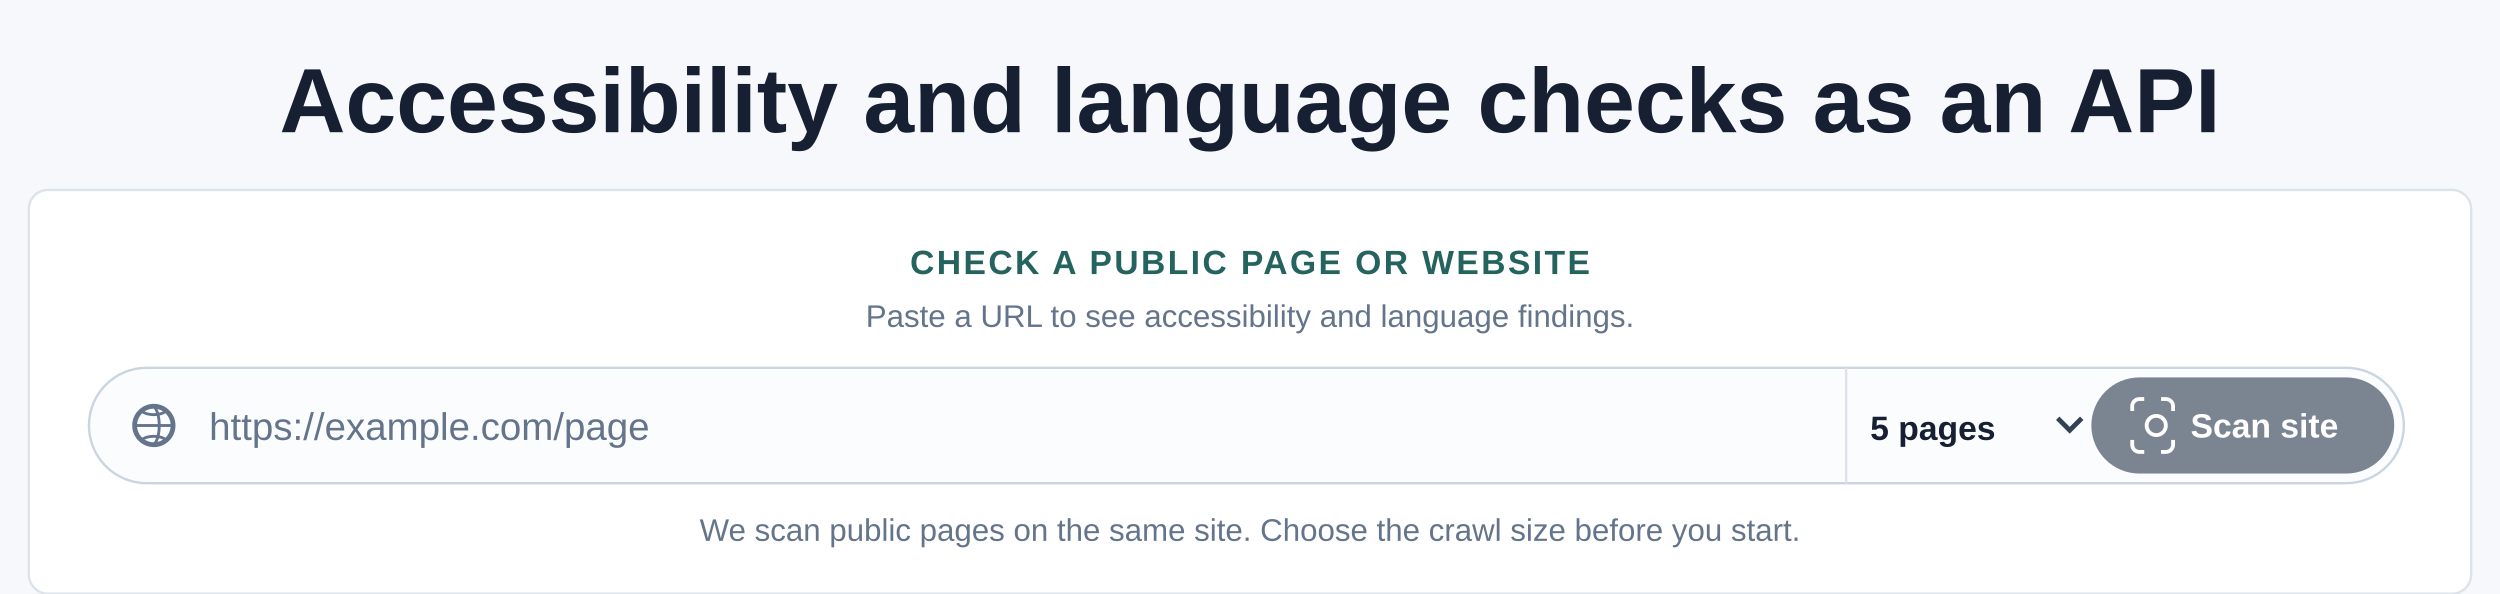
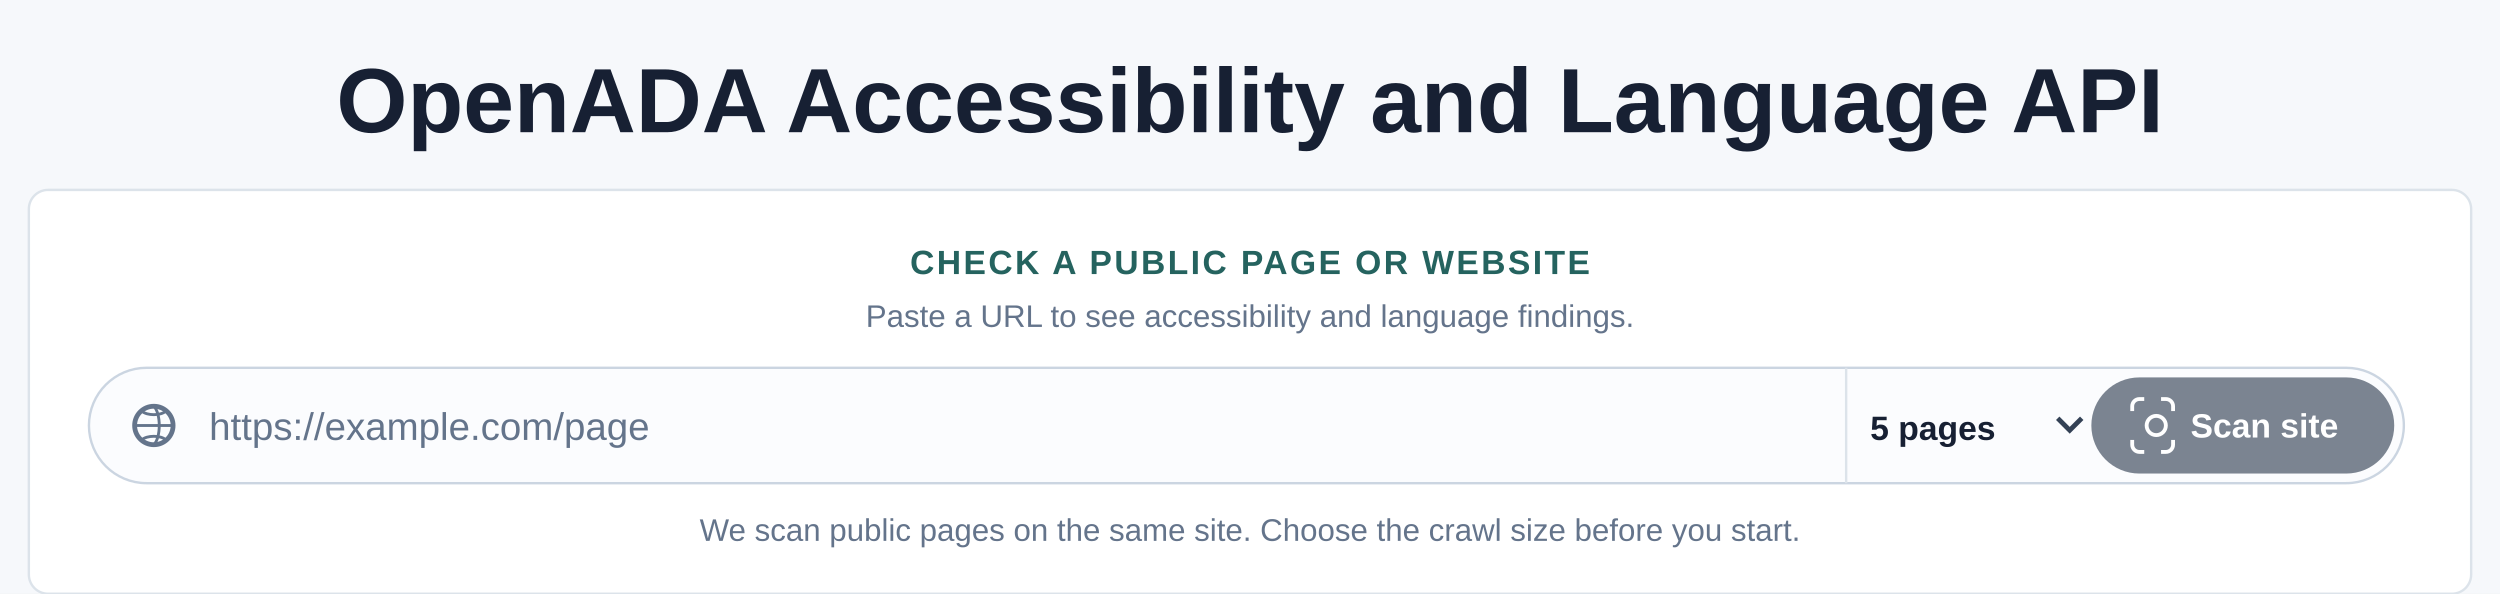
<svg xmlns="http://www.w3.org/2000/svg" width="1040" height="247" viewBox="0 0 1040 247" role="img" aria-labelledby="title desc">
  <rect width="1040" height="247" fill="#f6f8fb" />
-   <text x="520" y="55" fill="#172033" font-family="Arial, Helvetica, sans-serif" font-size="38" font-weight="800" text-anchor="middle">Accessibility and language checks as an API</text>
+   <text x="520" y="55" fill="#172033" font-family="Arial, Helvetica, sans-serif" font-size="38" font-weight="800" text-anchor="middle">OpenADA Accessibility and Language API</text>
  <rect x="12" y="79" width="1016" height="168" rx="8" fill="#ffffff" stroke="#dce3ea" />
  <text x="520" y="114" fill="#25635f" font-family="Arial, Helvetica, sans-serif" font-size="14" font-weight="800" letter-spacing="1" text-anchor="middle">CHECK A PUBLIC PAGE OR WEBSITE</text>
  <text x="520" y="136" fill="#64748b" font-family="Arial, Helvetica, sans-serif" font-size="13" text-anchor="middle">Paste a URL to see accessibility and language findings.</text>
  <rect x="37" y="153" width="963" height="48" rx="24" fill="#fbfcfe" stroke="#cbd5e1" />
  <circle cx="64" cy="177" r="8" fill="none" stroke="#64748b" stroke-width="2" />
  <path d="M56 177h16M64 169c3 3 3 13 0 16M59 171c2 2 8 2 10 0M59 183c2-2 8-2 10 0" fill="none" stroke="#64748b" stroke-width="1.2" />
  <text x="87" y="183" fill="#64748b" font-family="Arial, Helvetica, sans-serif" font-size="16">https://example.com/page</text>
  <line x1="768" y1="153" x2="768" y2="201" stroke="#dce3ea" />
  <text x="778" y="183" fill="#172033" font-family="Arial, Helvetica, sans-serif" font-size="14" font-weight="800">5 pages</text>
  <path d="M856 174l5 5 5-5" fill="none" stroke="#334155" stroke-width="2" />
  <rect x="870" y="157" width="126" height="40" rx="20" fill="#7b8491" />
  <path d="M887 171v-2a3 3 0 0 1 3-3h2M899 166h2a3 3 0 0 1 3 3v2M904 183v2a3 3 0 0 1-3 3h-2M892 188h-2a3 3 0 0 1-3-3v-2M893 177a4 4 0 1 0 8 0 4 4 0 1 0-8 0z" fill="none" stroke="#ffffff" stroke-width="1.6" />
  <text x="942" y="182" fill="#ffffff" font-family="Arial, Helvetica, sans-serif" font-size="14" font-weight="800" text-anchor="middle">Scan site</text>
  <text x="520" y="225" fill="#64748b" font-family="Arial, Helvetica, sans-serif" font-size="13" text-anchor="middle">We scan public pages on the same site. Choose the crawl size before you start.</text>
</svg>
